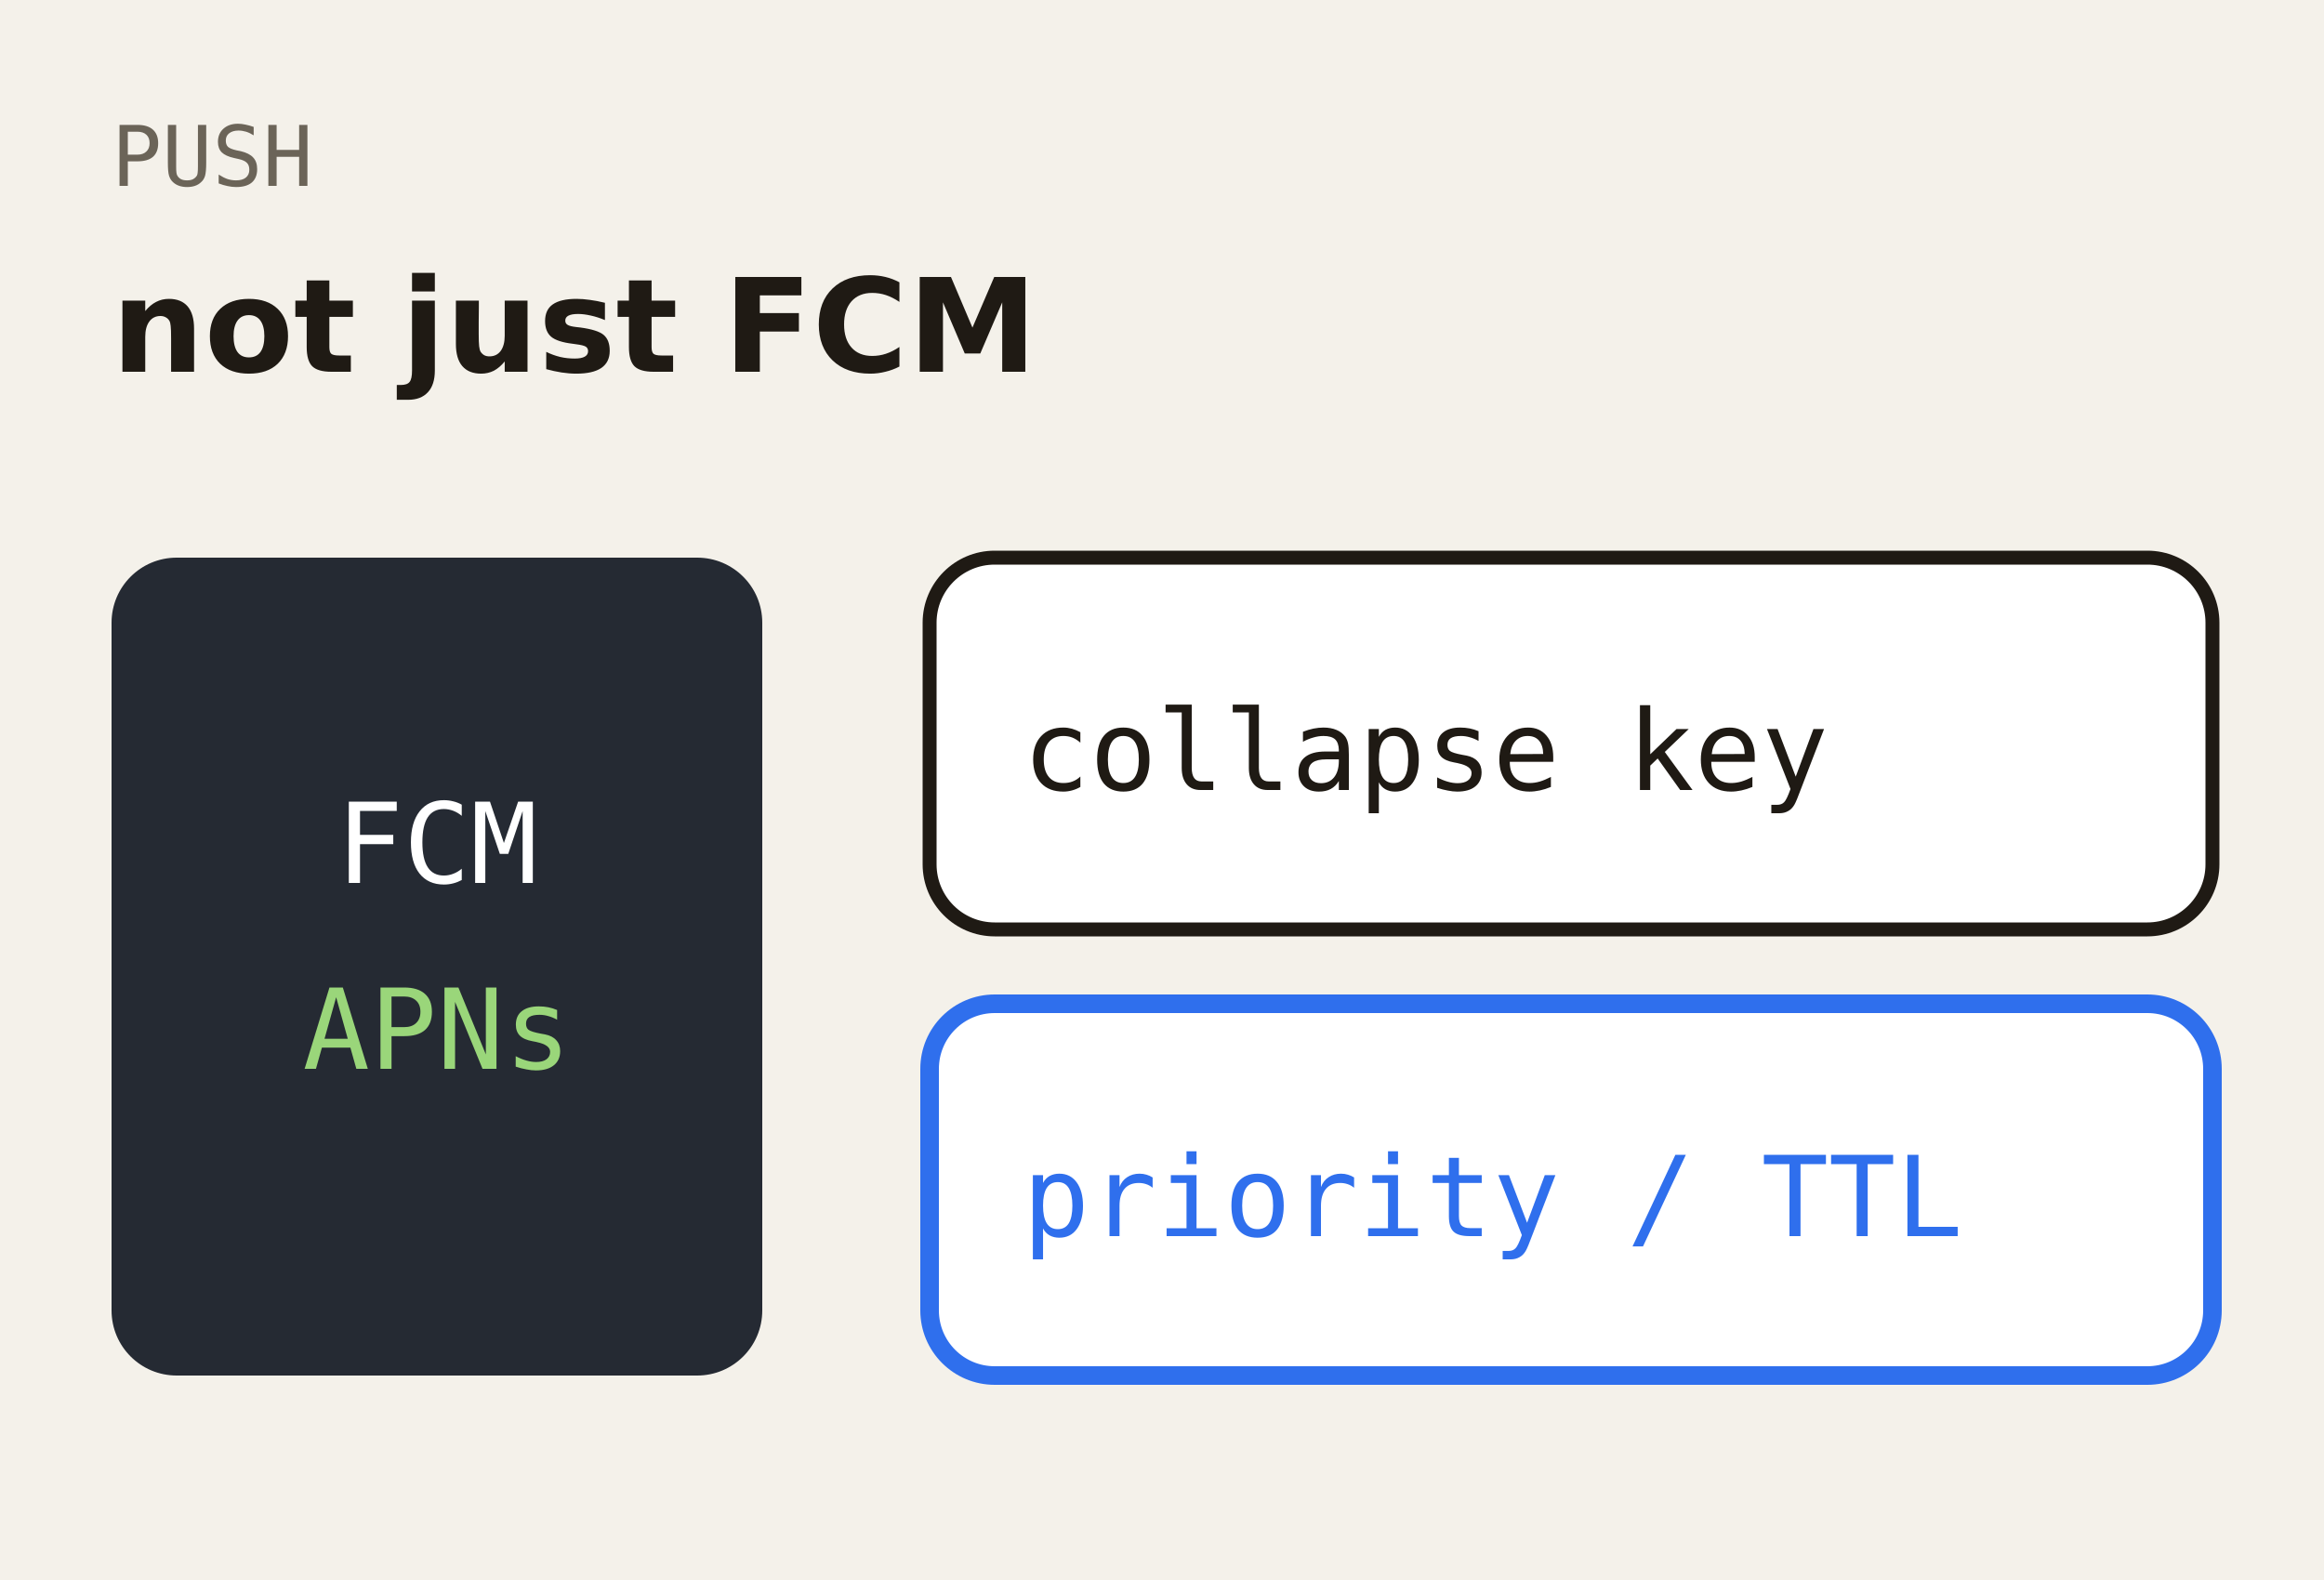
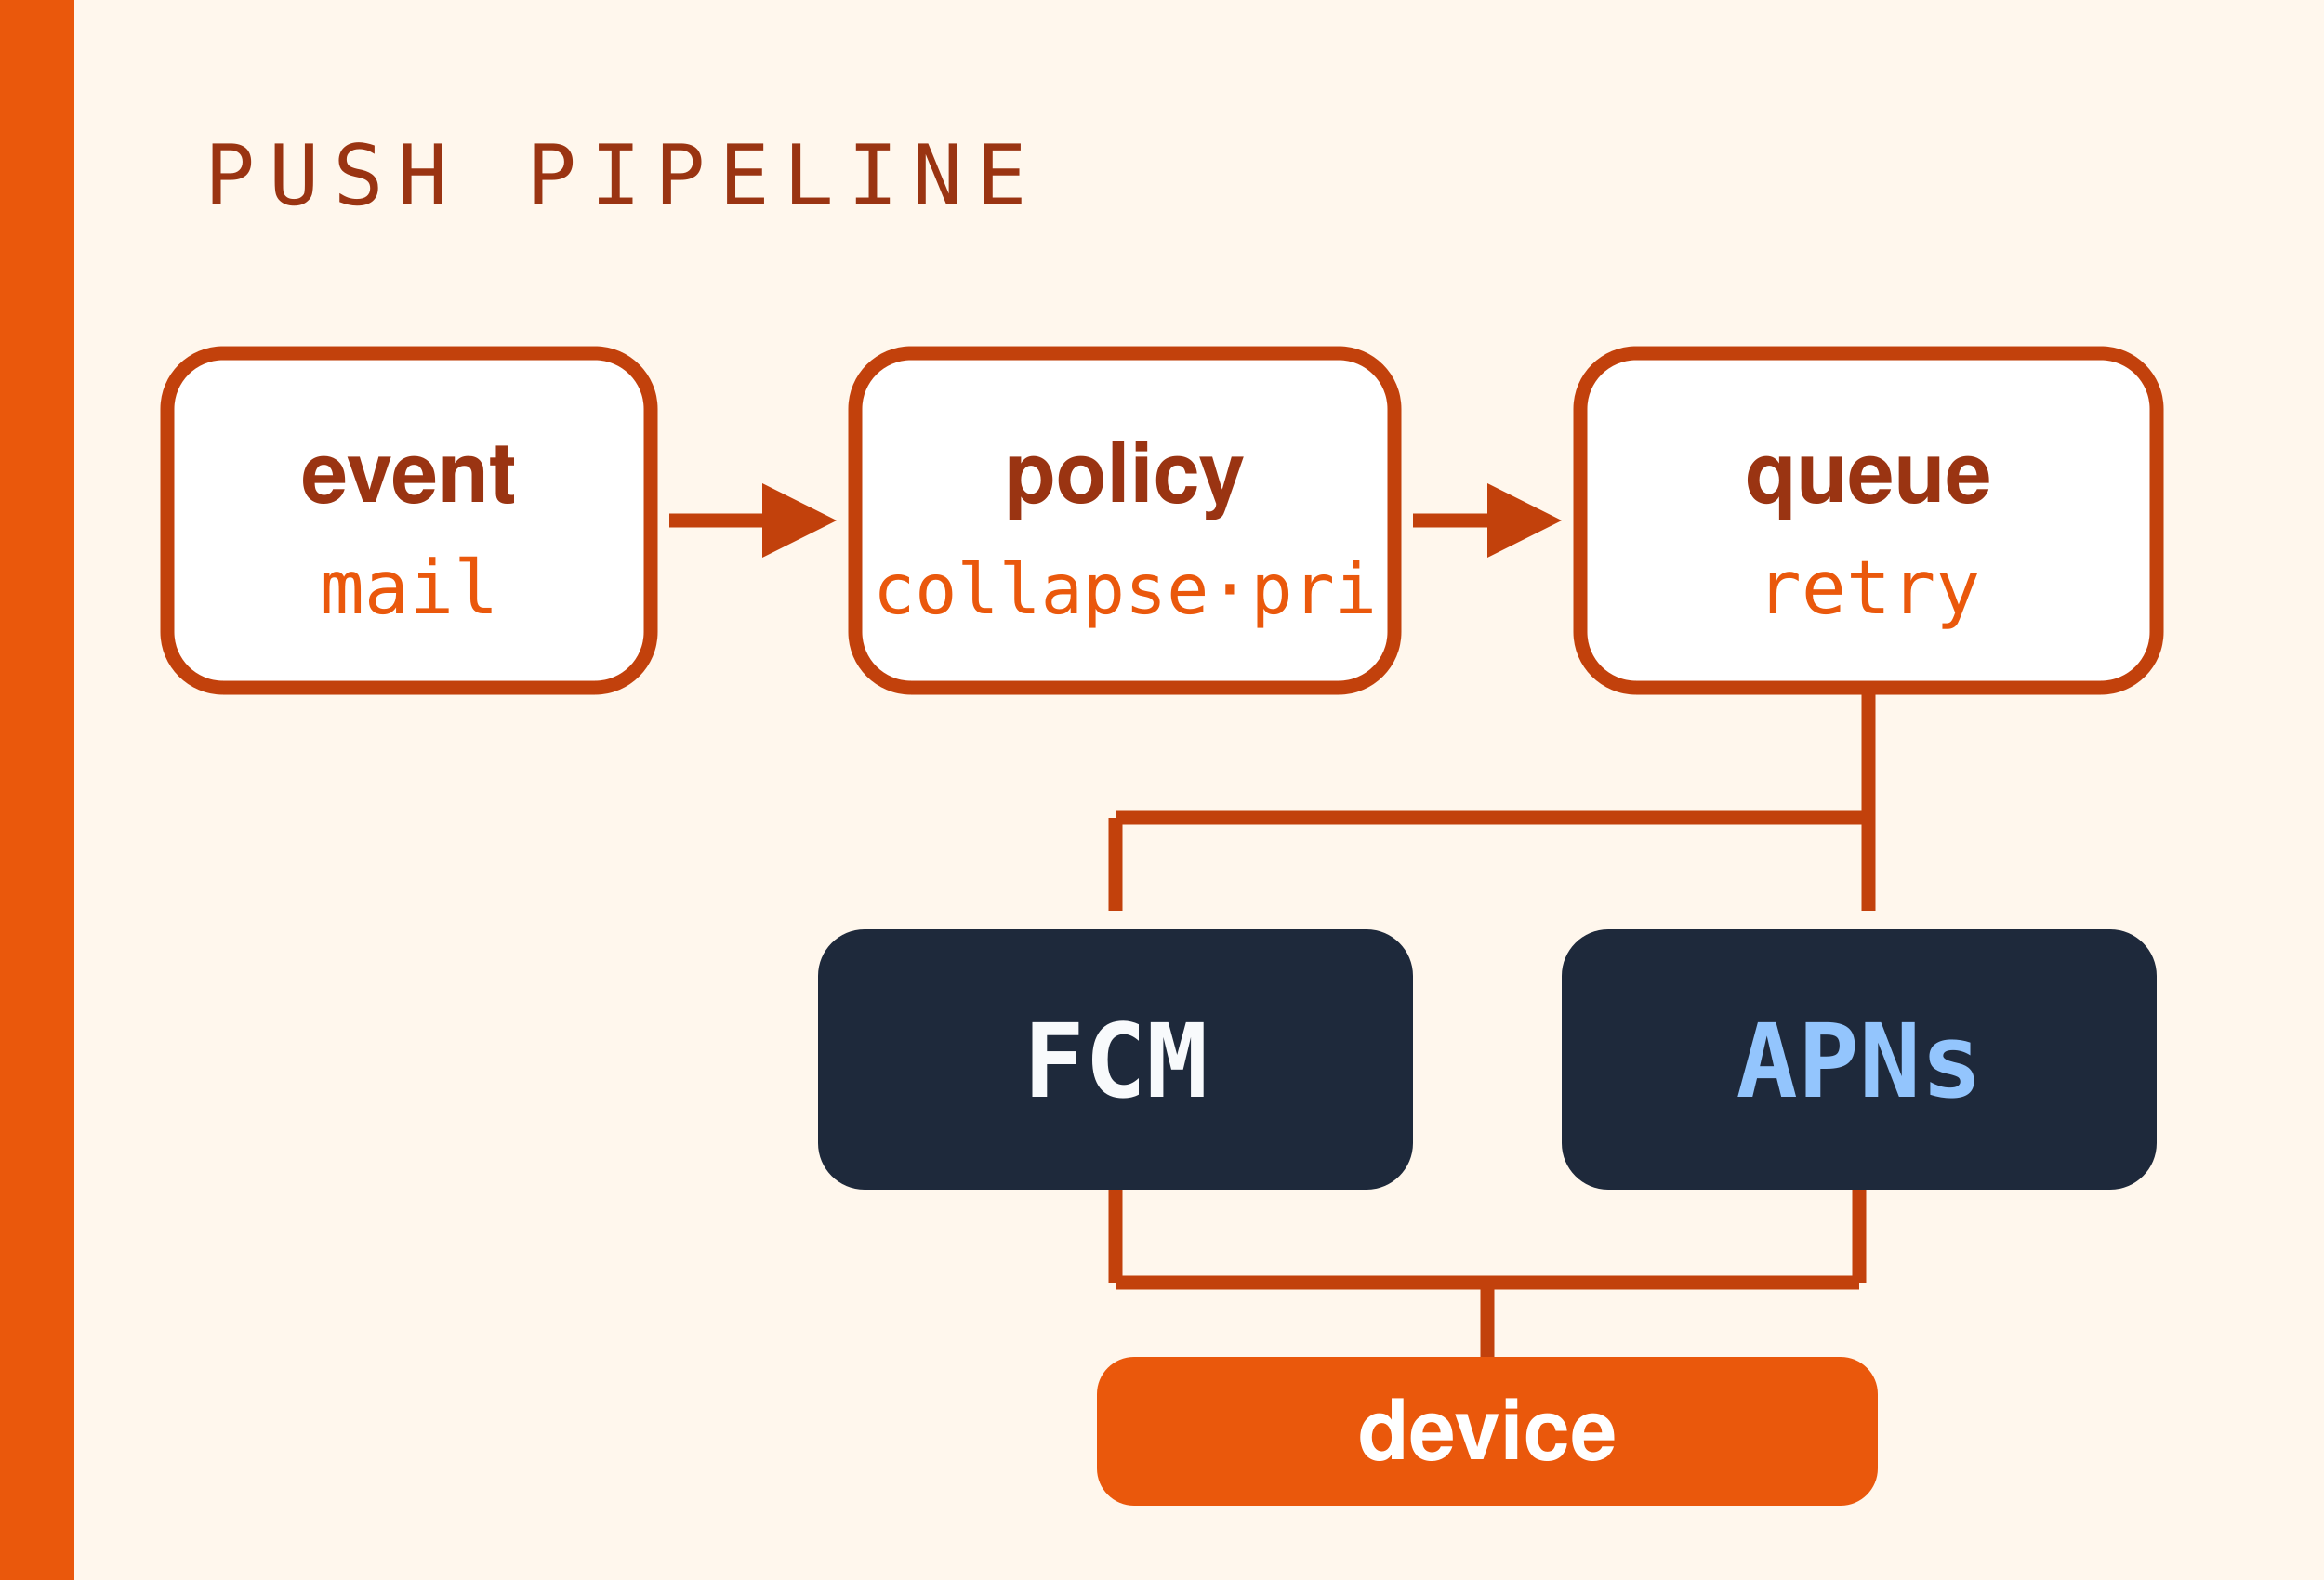
<svg xmlns="http://www.w3.org/2000/svg" width="250" height="170" viewBox="0 0 250 170">
-   <rect width="250" height="170" fill="#f4f1ea" />
-   <text x="12" y="20" font-family="DejaVu Sans Mono, Menlo, monospace" font-size="9" fill="#6b6458">PUSH</text>
-   <text x="12" y="40" font-weight="700" font-family="DejaVu Sans, Helvetica, Arial, sans-serif" font-size="14" fill="#1f1a14">not just FCM</text>
-   <rect x="12" y="60" width="70" height="88" rx="7" fill="#252a33" />
-   <text x="47" y="95" text-anchor="middle" font-family="DejaVu Sans Mono, Menlo, monospace" font-size="12" fill="#fff">FCM</text>
-   <text x="47" y="115" text-anchor="middle" font-family="DejaVu Sans Mono, Menlo, monospace" font-size="12" fill="#9ad67a">APNs</text>
-   <rect x="100" y="60" width="138" height="40" rx="7" fill="#ffffff" stroke="#1f1a14" stroke-width="1.5" />
-   <text x="110" y="85" font-family="DejaVu Sans Mono, Menlo, monospace" font-size="12" fill="#1f1a14">collapse key</text>
-   <rect x="100" y="108" width="138" height="40" rx="7" fill="#ffffff" stroke="#2f6fed" stroke-width="2" />
-   <text x="110" y="133" font-family="DejaVu Sans Mono, Menlo, monospace" font-size="12" fill="#2f6fed">priority / TTL</text>
+   <rect width="250" height="170" fill="#fff7ed" />
+   <rect width="8" height="170" fill="#ea580c" />
+   <text x="22" y="22" font-family="ui-monospace, Menlo, monospace" font-size="9" fill="#9a3412" letter-spacing="1.5">PUSH PIPELINE</text>
+   <rect x="18" y="38" width="52" height="36" rx="6" fill="#fff" stroke="#c2410c" stroke-width="1.5" />
+   <text x="44" y="54" text-anchor="middle" font-family="ui-sans-serif, Helvetica, Arial, sans-serif" font-size="9" font-weight="700" fill="#9a3412">event</text>
+   <text x="44" y="66" text-anchor="middle" font-family="ui-monospace, Menlo, monospace" font-size="8" fill="#ea580c">mail</text>
+   <path d="M72 56 H84" stroke="#c2410c" stroke-width="1.5" marker-end="url(#arr)" />
+   <polygon points="82,52 90,56 82,60" fill="#c2410c" />
+   <rect x="92" y="38" width="58" height="36" rx="6" fill="#fff" stroke="#c2410c" stroke-width="1.5" />
+   <text x="121" y="54" text-anchor="middle" font-family="ui-sans-serif, Helvetica, Arial, sans-serif" font-size="9" font-weight="700" fill="#9a3412">policy</text>
+   <text x="121" y="66" text-anchor="middle" font-family="ui-monospace, Menlo, monospace" font-size="7.5" fill="#ea580c">collapse·pri</text>
+   <path d="M152 56 H162" stroke="#c2410c" stroke-width="1.5" />
+   <polygon points="160,52 168,56 160,60" fill="#c2410c" />
+   <rect x="170" y="38" width="62" height="36" rx="6" fill="#fff" stroke="#c2410c" stroke-width="1.5" />
+   <text x="201" y="54" text-anchor="middle" font-family="ui-sans-serif, Helvetica, Arial, sans-serif" font-size="9" font-weight="700" fill="#9a3412">queue</text>
+   <text x="201" y="66" text-anchor="middle" font-family="ui-monospace, Menlo, monospace" font-size="8" fill="#ea580c">retry</text>
+   <path d="M201 74 V88" stroke="#c2410c" stroke-width="1.5" />
+   <path d="M120 88 H201" stroke="#c2410c" stroke-width="1.5" fill="none" />
+   <path d="M120 88 V98" stroke="#c2410c" stroke-width="1.5" />
+   <path d="M201 88 V98" stroke="#c2410c" stroke-width="1.5" />
+   <rect x="88" y="100" width="64" height="28" rx="5" fill="#1e293b" />
+   <text x="120" y="118" text-anchor="middle" font-family="ui-monospace, Menlo, monospace" font-size="11" font-weight="700" fill="#f8fafc">FCM</text>
+   <rect x="168" y="100" width="64" height="28" rx="5" fill="#1e293b" />
+   <text x="200" y="118" text-anchor="middle" font-family="ui-monospace, Menlo, monospace" font-size="11" font-weight="700" fill="#93c5fd">APNs</text>
+   <path d="M120 128 V138" stroke="#c2410c" stroke-width="1.5" />
+   <path d="M200 128 V138" stroke="#c2410c" stroke-width="1.5" />
+   <path d="M120 138 H200" stroke="#c2410c" stroke-width="1.5" />
+   <path d="M160 138 V146" stroke="#c2410c" stroke-width="1.5" />
+   <rect x="118" y="146" width="84" height="16" rx="4" fill="#ea580c" />
+   <text x="160" y="157" text-anchor="middle" font-family="ui-sans-serif, Helvetica, Arial, sans-serif" font-size="9" font-weight="700" fill="#fff">device</text>
</svg>
